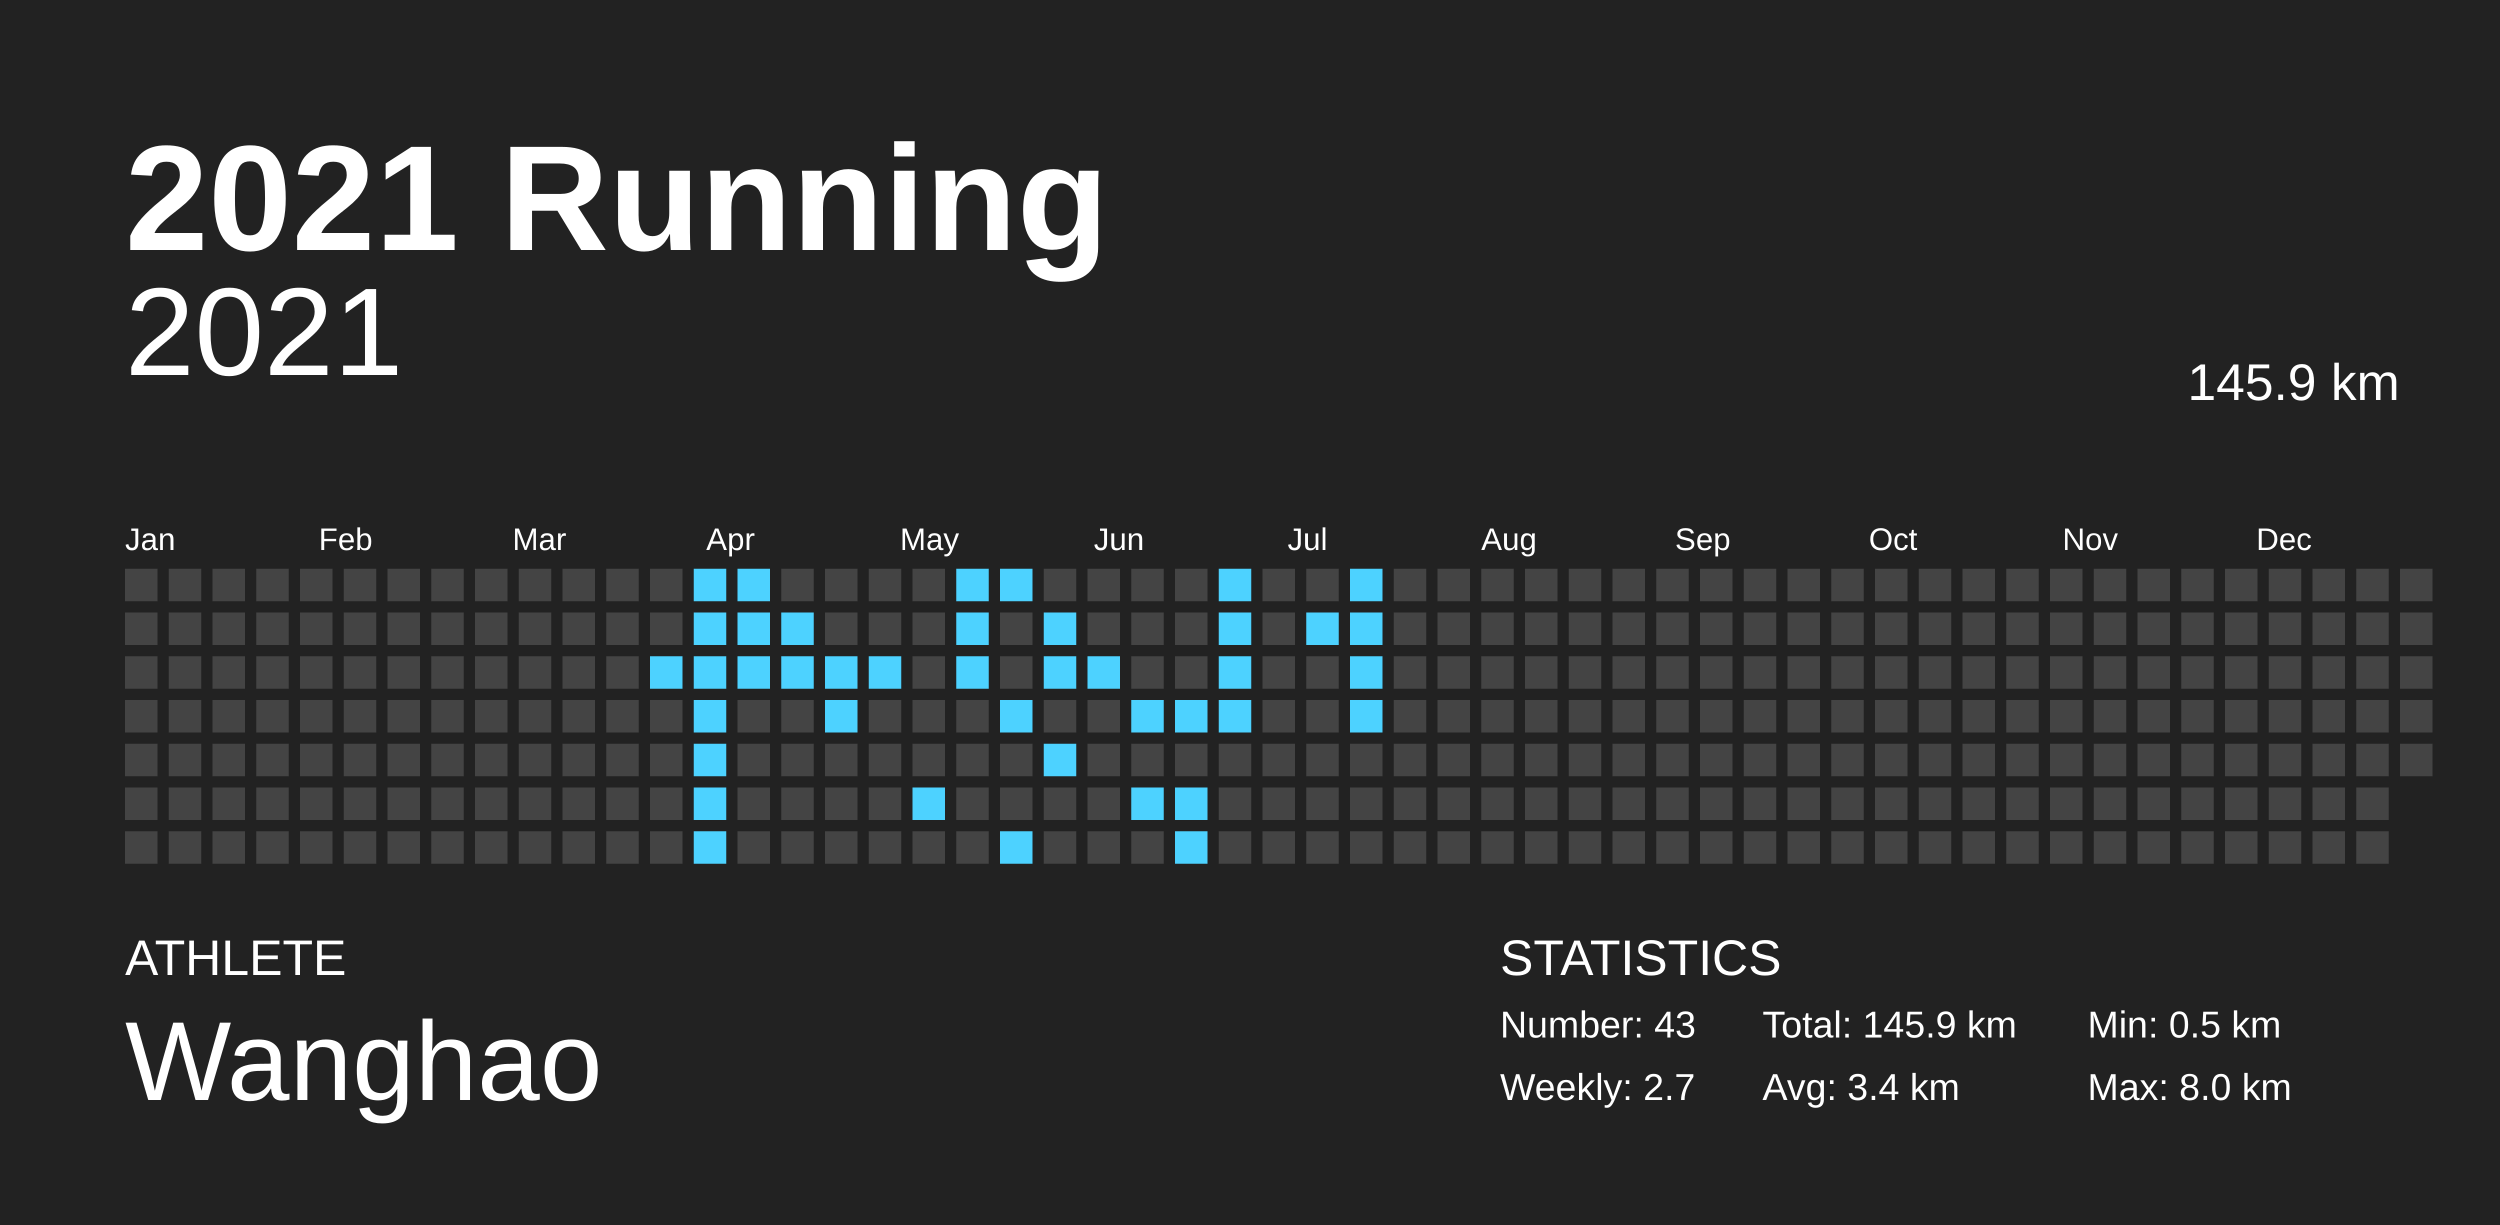
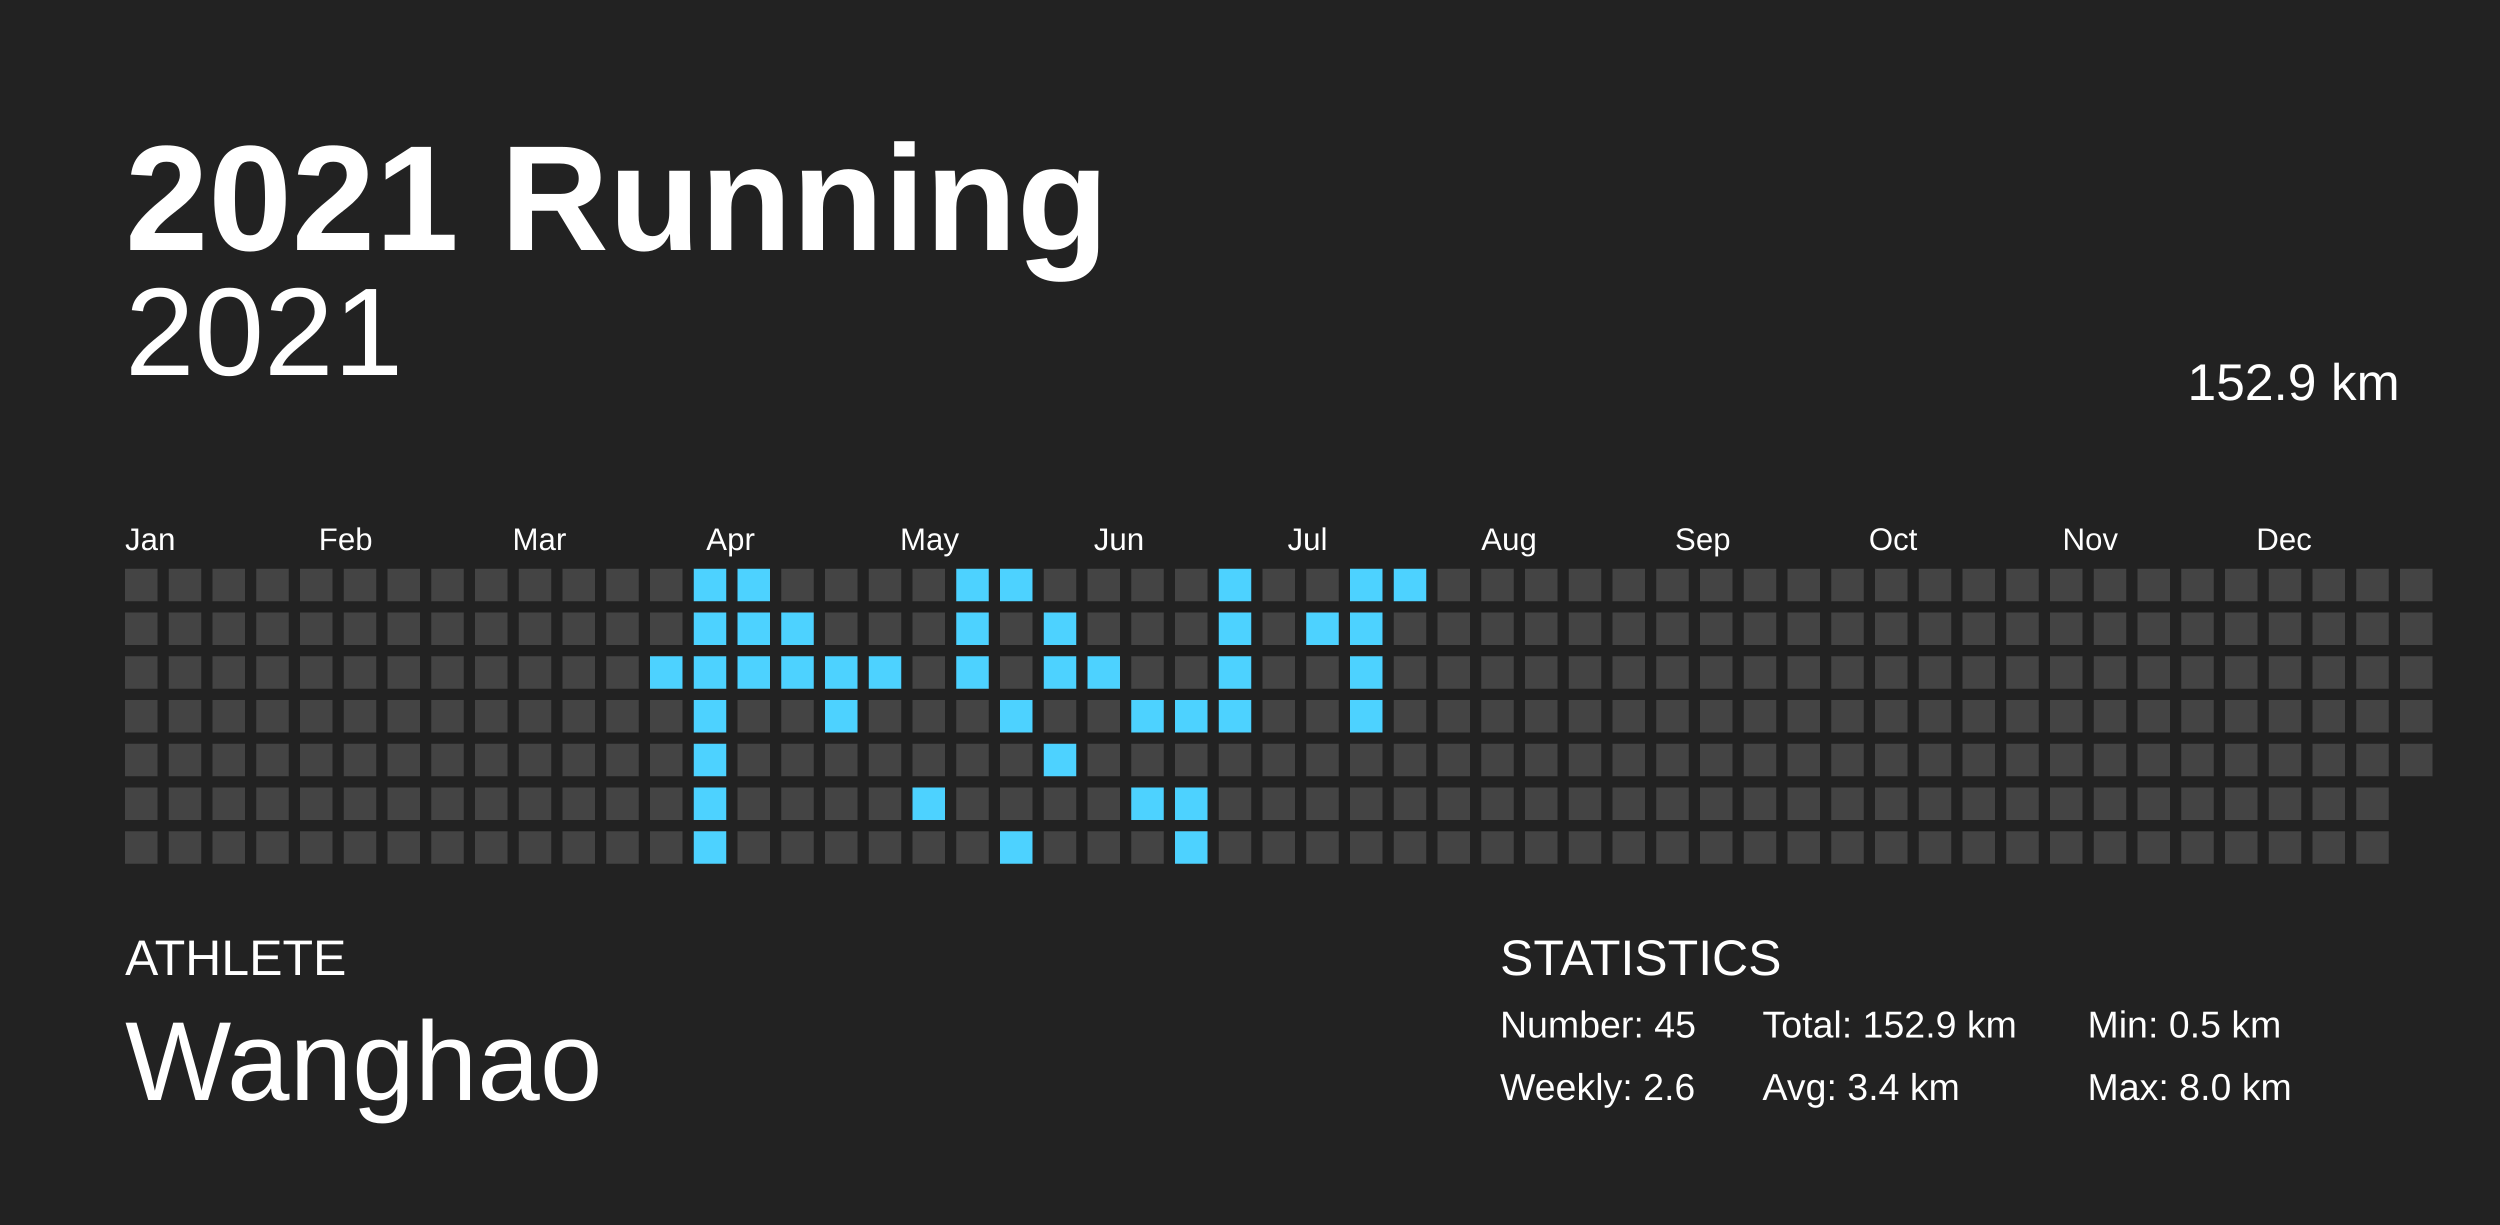
<svg xmlns="http://www.w3.org/2000/svg" baseProfile="full" height="98mm" version="1.1" viewBox="0,0,200,98" width="200mm">
  <defs />
  <rect fill="#222222" height="98" width="200" x="0" y="0" />
  <text fill="#FFFFFF" style="font-size:12px; font-family:Arial; font-weight:bold;" x="10" y="20">2021 Running</text>
  <text fill="#FFFFFF" style="font-size:4px; font-family:Arial" x="10" y="78">ATHLETE</text>
  <text fill="#FFFFFF" style="font-size:9px; font-family:Arial" x="10" y="88">Wanghao</text>
  <text fill="#FFFFFF" style="font-size:4px; font-family:Arial" x="120" y="78">STATISTICS</text>
-   <text fill="#FFFFFF" style="font-size:3px; font-family:Arial" x="120" y="83">Number: 43</text>
-   <text fill="#FFFFFF" style="font-size:3px; font-family:Arial" x="120" y="88">Weekly: 2.7</text>
-   <text fill="#FFFFFF" style="font-size:3px; font-family:Arial" x="141" y="83">Total: 145.9 km</text>
+   <text fill="#FFFFFF" style="font-size:3px; font-family:Arial" x="120" y="83">Number: 45</text>
+   <text fill="#FFFFFF" style="font-size:3px; font-family:Arial" x="120" y="88">Weekly: 2.6</text>
+   <text fill="#FFFFFF" style="font-size:3px; font-family:Arial" x="141" y="83">Total: 152.9 km</text>
  <text fill="#FFFFFF" style="font-size:3px; font-family:Arial" x="141" y="88">Avg: 3.4 km</text>
  <text fill="#FFFFFF" style="font-size:3px; font-family:Arial" x="167" y="83">Min: 0.5 km</text>
  <text fill="#FFFFFF" style="font-size:3px; font-family:Arial" x="167" y="88">Max: 8.0 km</text>
  <text alignment-baseline="hanging" fill="#FFFFFF" style="font-size:10.0px; font-family:Arial;" x="10" y="30">2021</text>
-   <text alignment-baseline="hanging" fill="#FFFFFF" style="font-size:4.125px; font-family:Arial;" x="175" y="32">145.9 km</text>
+   <text alignment-baseline="hanging" fill="#FFFFFF" style="font-size:4.125px; font-family:Arial;" x="175" y="32">152.9 km</text>
  <text fill="#FFFFFF" style="font-size:2.5px; font-family:Arial" x="10.0" y="44">Jan</text>
  <text fill="#FFFFFF" style="font-size:2.5px; font-family:Arial" x="25.5" y="44">Feb</text>
  <text fill="#FFFFFF" style="font-size:2.5px; font-family:Arial" x="41.0" y="44">Mar</text>
  <text fill="#FFFFFF" style="font-size:2.5px; font-family:Arial" x="56.5" y="44">Apr</text>
  <text fill="#FFFFFF" style="font-size:2.5px; font-family:Arial" x="72.0" y="44">May</text>
  <text fill="#FFFFFF" style="font-size:2.5px; font-family:Arial" x="87.5" y="44">Jun</text>
  <text fill="#FFFFFF" style="font-size:2.5px; font-family:Arial" x="103.0" y="44">Jul</text>
  <text fill="#FFFFFF" style="font-size:2.5px; font-family:Arial" x="118.5" y="44">Aug</text>
  <text fill="#FFFFFF" style="font-size:2.5px; font-family:Arial" x="134.0" y="44">Sep</text>
  <text fill="#FFFFFF" style="font-size:2.5px; font-family:Arial" x="149.5" y="44">Oct</text>
  <text fill="#FFFFFF" style="font-size:2.5px; font-family:Arial" x="165.0" y="44">Nov</text>
  <text fill="#FFFFFF" style="font-size:2.5px; font-family:Arial" x="180.5" y="44">Dec</text>
  <rect fill="#444444" height="2.6" width="2.6" x="10.0" y="45.5" />
  <rect fill="#444444" height="2.6" width="2.6" x="10.0" y="49.0" />
  <rect fill="#444444" height="2.6" width="2.6" x="10.0" y="52.5" />
  <rect fill="#444444" height="2.6" width="2.6" x="10.0" y="56.0" />
  <rect fill="#444444" height="2.6" width="2.6" x="10.0" y="59.5" />
  <rect fill="#444444" height="2.6" width="2.6" x="10.0" y="63.0" />
  <rect fill="#444444" height="2.6" width="2.6" x="10.0" y="66.5" />
  <rect fill="#444444" height="2.6" width="2.6" x="13.5" y="45.5" />
  <rect fill="#444444" height="2.6" width="2.6" x="13.5" y="49.0" />
  <rect fill="#444444" height="2.6" width="2.6" x="13.5" y="52.5" />
  <rect fill="#444444" height="2.6" width="2.6" x="13.5" y="56.0" />
  <rect fill="#444444" height="2.6" width="2.6" x="13.5" y="59.5" />
  <rect fill="#444444" height="2.6" width="2.6" x="13.5" y="63.0" />
  <rect fill="#444444" height="2.6" width="2.6" x="13.5" y="66.5" />
  <rect fill="#444444" height="2.6" width="2.6" x="17.0" y="45.5" />
  <rect fill="#444444" height="2.6" width="2.6" x="17.0" y="49.0" />
  <rect fill="#444444" height="2.6" width="2.6" x="17.0" y="52.5" />
  <rect fill="#444444" height="2.6" width="2.6" x="17.0" y="56.0" />
  <rect fill="#444444" height="2.6" width="2.6" x="17.0" y="59.5" />
  <rect fill="#444444" height="2.6" width="2.6" x="17.0" y="63.0" />
  <rect fill="#444444" height="2.6" width="2.6" x="17.0" y="66.5" />
  <rect fill="#444444" height="2.6" width="2.6" x="20.5" y="45.5" />
  <rect fill="#444444" height="2.6" width="2.6" x="20.5" y="49.0" />
  <rect fill="#444444" height="2.6" width="2.6" x="20.5" y="52.5" />
  <rect fill="#444444" height="2.6" width="2.6" x="20.5" y="56.0" />
  <rect fill="#444444" height="2.6" width="2.6" x="20.5" y="59.5" />
  <rect fill="#444444" height="2.6" width="2.6" x="20.5" y="63.0" />
  <rect fill="#444444" height="2.6" width="2.6" x="20.5" y="66.5" />
  <rect fill="#444444" height="2.6" width="2.6" x="24.0" y="45.5" />
  <rect fill="#444444" height="2.6" width="2.6" x="24.0" y="49.0" />
  <rect fill="#444444" height="2.6" width="2.6" x="24.0" y="52.5" />
  <rect fill="#444444" height="2.6" width="2.6" x="24.0" y="56.0" />
  <rect fill="#444444" height="2.6" width="2.6" x="24.0" y="59.5" />
  <rect fill="#444444" height="2.6" width="2.6" x="24.0" y="63.0" />
  <rect fill="#444444" height="2.6" width="2.6" x="24.0" y="66.5" />
  <rect fill="#444444" height="2.6" width="2.6" x="27.5" y="45.5" />
  <rect fill="#444444" height="2.6" width="2.6" x="27.5" y="49.0" />
  <rect fill="#444444" height="2.6" width="2.6" x="27.5" y="52.5" />
  <rect fill="#444444" height="2.6" width="2.6" x="27.5" y="56.0" />
  <rect fill="#444444" height="2.6" width="2.6" x="27.5" y="59.5" />
  <rect fill="#444444" height="2.6" width="2.6" x="27.5" y="63.0" />
  <rect fill="#444444" height="2.6" width="2.6" x="27.5" y="66.5" />
  <rect fill="#444444" height="2.6" width="2.6" x="31.0" y="45.5" />
  <rect fill="#444444" height="2.6" width="2.6" x="31.0" y="49.0" />
  <rect fill="#444444" height="2.6" width="2.6" x="31.0" y="52.5" />
  <rect fill="#444444" height="2.6" width="2.6" x="31.0" y="56.0" />
  <rect fill="#444444" height="2.6" width="2.6" x="31.0" y="59.5" />
  <rect fill="#444444" height="2.6" width="2.6" x="31.0" y="63.0" />
  <rect fill="#444444" height="2.6" width="2.6" x="31.0" y="66.5" />
  <rect fill="#444444" height="2.6" width="2.6" x="34.5" y="45.5" />
  <rect fill="#444444" height="2.6" width="2.6" x="34.5" y="49.0" />
  <rect fill="#444444" height="2.6" width="2.6" x="34.5" y="52.5" />
  <rect fill="#444444" height="2.6" width="2.6" x="34.5" y="56.0" />
  <rect fill="#444444" height="2.6" width="2.6" x="34.5" y="59.5" />
  <rect fill="#444444" height="2.6" width="2.6" x="34.5" y="63.0" />
  <rect fill="#444444" height="2.6" width="2.6" x="34.5" y="66.5" />
  <rect fill="#444444" height="2.6" width="2.6" x="38.0" y="45.5" />
  <rect fill="#444444" height="2.6" width="2.6" x="38.0" y="49.0" />
  <rect fill="#444444" height="2.6" width="2.6" x="38.0" y="52.5" />
  <rect fill="#444444" height="2.6" width="2.6" x="38.0" y="56.0" />
  <rect fill="#444444" height="2.6" width="2.6" x="38.0" y="59.5" />
  <rect fill="#444444" height="2.6" width="2.6" x="38.0" y="63.0" />
  <rect fill="#444444" height="2.6" width="2.6" x="38.0" y="66.5" />
  <rect fill="#444444" height="2.6" width="2.6" x="41.5" y="45.5" />
  <rect fill="#444444" height="2.6" width="2.6" x="41.5" y="49.0" />
  <rect fill="#444444" height="2.6" width="2.6" x="41.5" y="52.5" />
  <rect fill="#444444" height="2.6" width="2.6" x="41.5" y="56.0" />
  <rect fill="#444444" height="2.6" width="2.6" x="41.5" y="59.5" />
  <rect fill="#444444" height="2.6" width="2.6" x="41.5" y="63.0" />
  <rect fill="#444444" height="2.6" width="2.6" x="41.5" y="66.5" />
  <rect fill="#444444" height="2.6" width="2.6" x="45.0" y="45.5" />
  <rect fill="#444444" height="2.6" width="2.6" x="45.0" y="49.0" />
  <rect fill="#444444" height="2.6" width="2.6" x="45.0" y="52.5" />
  <rect fill="#444444" height="2.6" width="2.6" x="45.0" y="56.0" />
  <rect fill="#444444" height="2.6" width="2.6" x="45.0" y="59.5" />
  <rect fill="#444444" height="2.6" width="2.6" x="45.0" y="63.0" />
  <rect fill="#444444" height="2.6" width="2.6" x="45.0" y="66.5" />
  <rect fill="#444444" height="2.6" width="2.6" x="48.5" y="45.5" />
  <rect fill="#444444" height="2.6" width="2.6" x="48.5" y="49.0" />
  <rect fill="#444444" height="2.6" width="2.6" x="48.5" y="52.5" />
  <rect fill="#444444" height="2.6" width="2.6" x="48.5" y="56.0" />
  <rect fill="#444444" height="2.6" width="2.6" x="48.5" y="59.5" />
  <rect fill="#444444" height="2.6" width="2.6" x="48.5" y="63.0" />
  <rect fill="#444444" height="2.6" width="2.6" x="48.5" y="66.5" />
  <rect fill="#444444" height="2.6" width="2.6" x="52.0" y="45.5" />
  <rect fill="#444444" height="2.6" width="2.6" x="52.0" y="49.0" />
  <rect fill="#4dd2ff" height="2.6" width="2.6" x="52.0" y="52.5" />
  <rect fill="#444444" height="2.6" width="2.6" x="52.0" y="56.0" />
  <rect fill="#444444" height="2.6" width="2.6" x="52.0" y="59.5" />
  <rect fill="#444444" height="2.6" width="2.6" x="52.0" y="63.0" />
  <rect fill="#444444" height="2.6" width="2.6" x="52.0" y="66.5" />
  <rect fill="#4dd2ff" height="2.6" width="2.6" x="55.5" y="45.5" />
  <rect fill="#4dd2ff" height="2.6" width="2.6" x="55.5" y="49.0" />
  <rect fill="#4dd2ff" height="2.6" width="2.6" x="55.5" y="52.5" />
  <rect fill="#4dd2ff" height="2.6" width="2.6" x="55.5" y="56.0" />
  <rect fill="#4dd2ff" height="2.6" width="2.6" x="55.5" y="59.5" />
  <rect fill="#4dd2ff" height="2.6" width="2.6" x="55.5" y="63.0" />
  <rect fill="#4dd2ff" height="2.6" width="2.6" x="55.5" y="66.5" />
  <rect fill="#4dd2ff" height="2.6" width="2.6" x="59.0" y="45.5" />
  <rect fill="#4dd2ff" height="2.6" width="2.6" x="59.0" y="49.0" />
  <rect fill="#4dd2ff" height="2.6" width="2.6" x="59.0" y="52.5" />
  <rect fill="#444444" height="2.6" width="2.6" x="59.0" y="56.0" />
  <rect fill="#444444" height="2.6" width="2.6" x="59.0" y="59.5" />
  <rect fill="#444444" height="2.6" width="2.6" x="59.0" y="63.0" />
  <rect fill="#444444" height="2.6" width="2.6" x="59.0" y="66.5" />
  <rect fill="#444444" height="2.6" width="2.6" x="62.5" y="45.5" />
  <rect fill="#4dd2ff" height="2.6" width="2.6" x="62.5" y="49.0" />
  <rect fill="#4dd2ff" height="2.6" width="2.6" x="62.5" y="52.5" />
  <rect fill="#444444" height="2.6" width="2.6" x="62.5" y="56.0" />
  <rect fill="#444444" height="2.6" width="2.6" x="62.5" y="59.5" />
  <rect fill="#444444" height="2.6" width="2.6" x="62.5" y="63.0" />
  <rect fill="#444444" height="2.6" width="2.6" x="62.5" y="66.5" />
  <rect fill="#444444" height="2.6" width="2.6" x="66.0" y="45.5" />
  <rect fill="#444444" height="2.6" width="2.6" x="66.0" y="49.0" />
  <rect fill="#4dd2ff" height="2.6" width="2.6" x="66.0" y="52.5" />
  <rect fill="#4dd2ff" height="2.6" width="2.6" x="66.0" y="56.0" />
  <rect fill="#444444" height="2.6" width="2.6" x="66.0" y="59.5" />
  <rect fill="#444444" height="2.6" width="2.6" x="66.0" y="63.0" />
  <rect fill="#444444" height="2.6" width="2.6" x="66.0" y="66.5" />
  <rect fill="#444444" height="2.6" width="2.6" x="69.5" y="45.5" />
  <rect fill="#444444" height="2.6" width="2.6" x="69.5" y="49.0" />
  <rect fill="#4dd2ff" height="2.6" width="2.6" x="69.5" y="52.5" />
  <rect fill="#444444" height="2.6" width="2.6" x="69.5" y="56.0" />
  <rect fill="#444444" height="2.6" width="2.6" x="69.5" y="59.5" />
  <rect fill="#444444" height="2.6" width="2.6" x="69.5" y="63.0" />
  <rect fill="#444444" height="2.6" width="2.6" x="69.5" y="66.5" />
  <rect fill="#444444" height="2.6" width="2.6" x="73.0" y="45.5" />
  <rect fill="#444444" height="2.6" width="2.6" x="73.0" y="49.0" />
  <rect fill="#444444" height="2.6" width="2.6" x="73.0" y="52.5" />
  <rect fill="#444444" height="2.6" width="2.6" x="73.0" y="56.0" />
  <rect fill="#444444" height="2.6" width="2.6" x="73.0" y="59.5" />
  <rect fill="#4dd2ff" height="2.6" width="2.6" x="73.0" y="63.0" />
  <rect fill="#444444" height="2.6" width="2.6" x="73.0" y="66.5" />
  <rect fill="#4dd2ff" height="2.6" width="2.6" x="76.5" y="45.5" />
  <rect fill="#4dd2ff" height="2.6" width="2.6" x="76.5" y="49.0" />
  <rect fill="#4dd2ff" height="2.6" width="2.6" x="76.5" y="52.5" />
  <rect fill="#444444" height="2.6" width="2.6" x="76.5" y="56.0" />
  <rect fill="#444444" height="2.6" width="2.6" x="76.5" y="59.5" />
  <rect fill="#444444" height="2.6" width="2.6" x="76.5" y="63.0" />
  <rect fill="#444444" height="2.6" width="2.6" x="76.5" y="66.5" />
  <rect fill="#4dd2ff" height="2.6" width="2.6" x="80.0" y="45.5" />
  <rect fill="#444444" height="2.6" width="2.6" x="80.0" y="49.0" />
  <rect fill="#444444" height="2.6" width="2.6" x="80.0" y="52.5" />
  <rect fill="#4dd2ff" height="2.6" width="2.6" x="80.0" y="56.0" />
  <rect fill="#444444" height="2.6" width="2.6" x="80.0" y="59.5" />
  <rect fill="#444444" height="2.6" width="2.6" x="80.0" y="63.0" />
  <rect fill="#4dd2ff" height="2.6" width="2.6" x="80.0" y="66.5" />
  <rect fill="#444444" height="2.6" width="2.6" x="83.5" y="45.5" />
  <rect fill="#4dd2ff" height="2.6" width="2.6" x="83.5" y="49.0" />
  <rect fill="#4dd2ff" height="2.6" width="2.6" x="83.5" y="52.5" />
  <rect fill="#444444" height="2.6" width="2.6" x="83.5" y="56.0" />
  <rect fill="#4dd2ff" height="2.6" width="2.6" x="83.5" y="59.5" />
  <rect fill="#444444" height="2.6" width="2.6" x="83.5" y="63.0" />
  <rect fill="#444444" height="2.6" width="2.6" x="83.5" y="66.5" />
  <rect fill="#444444" height="2.6" width="2.6" x="87.0" y="45.5" />
  <rect fill="#444444" height="2.6" width="2.6" x="87.0" y="49.0" />
  <rect fill="#4dd2ff" height="2.6" width="2.6" x="87.0" y="52.5" />
  <rect fill="#444444" height="2.6" width="2.6" x="87.0" y="56.0" />
  <rect fill="#444444" height="2.6" width="2.6" x="87.0" y="59.5" />
  <rect fill="#444444" height="2.6" width="2.6" x="87.0" y="63.0" />
  <rect fill="#444444" height="2.6" width="2.6" x="87.0" y="66.5" />
  <rect fill="#444444" height="2.6" width="2.6" x="90.5" y="45.5" />
  <rect fill="#444444" height="2.6" width="2.6" x="90.5" y="49.0" />
  <rect fill="#444444" height="2.6" width="2.6" x="90.5" y="52.5" />
  <rect fill="#4dd2ff" height="2.6" width="2.6" x="90.5" y="56.0" />
  <rect fill="#444444" height="2.6" width="2.6" x="90.5" y="59.5" />
  <rect fill="#4dd2ff" height="2.6" width="2.6" x="90.5" y="63.0" />
  <rect fill="#444444" height="2.6" width="2.6" x="90.5" y="66.5" />
  <rect fill="#444444" height="2.6" width="2.6" x="94.0" y="45.5" />
  <rect fill="#444444" height="2.6" width="2.6" x="94.0" y="49.0" />
  <rect fill="#444444" height="2.6" width="2.6" x="94.0" y="52.5" />
  <rect fill="#4dd2ff" height="2.6" width="2.6" x="94.0" y="56.0" />
  <rect fill="#444444" height="2.6" width="2.6" x="94.0" y="59.5" />
  <rect fill="#4dd2ff" height="2.6" width="2.6" x="94.0" y="63.0" />
  <rect fill="#4dd2ff" height="2.6" width="2.6" x="94.0" y="66.5" />
  <rect fill="#4dd2ff" height="2.6" width="2.6" x="97.5" y="45.5" />
  <rect fill="#4dd2ff" height="2.6" width="2.6" x="97.5" y="49.0" />
  <rect fill="#4dd2ff" height="2.6" width="2.6" x="97.5" y="52.5" />
  <rect fill="#4dd2ff" height="2.6" width="2.6" x="97.5" y="56.0" />
  <rect fill="#444444" height="2.6" width="2.6" x="97.5" y="59.5" />
  <rect fill="#444444" height="2.6" width="2.6" x="97.5" y="63.0" />
  <rect fill="#444444" height="2.6" width="2.6" x="97.5" y="66.5" />
  <rect fill="#444444" height="2.6" width="2.6" x="101.0" y="45.5" />
  <rect fill="#444444" height="2.6" width="2.6" x="101.0" y="49.0" />
  <rect fill="#444444" height="2.6" width="2.6" x="101.0" y="52.5" />
  <rect fill="#444444" height="2.6" width="2.6" x="101.0" y="56.0" />
  <rect fill="#444444" height="2.6" width="2.6" x="101.0" y="59.5" />
  <rect fill="#444444" height="2.6" width="2.6" x="101.0" y="63.0" />
  <rect fill="#444444" height="2.6" width="2.6" x="101.0" y="66.5" />
  <rect fill="#444444" height="2.6" width="2.6" x="104.5" y="45.5" />
  <rect fill="#4dd2ff" height="2.6" width="2.6" x="104.5" y="49.0" />
  <rect fill="#444444" height="2.6" width="2.6" x="104.5" y="52.5" />
  <rect fill="#444444" height="2.6" width="2.6" x="104.5" y="56.0" />
  <rect fill="#444444" height="2.6" width="2.6" x="104.5" y="59.5" />
  <rect fill="#444444" height="2.6" width="2.6" x="104.5" y="63.0" />
  <rect fill="#444444" height="2.6" width="2.6" x="104.5" y="66.5" />
  <rect fill="#4dd2ff" height="2.6" width="2.6" x="108.0" y="45.5" />
  <rect fill="#4dd2ff" height="2.6" width="2.6" x="108.0" y="49.0" />
  <rect fill="#4dd2ff" height="2.6" width="2.6" x="108.0" y="52.5" />
  <rect fill="#4dd2ff" height="2.6" width="2.6" x="108.0" y="56.0" />
  <rect fill="#444444" height="2.6" width="2.6" x="108.0" y="59.5" />
  <rect fill="#444444" height="2.6" width="2.6" x="108.0" y="63.0" />
  <rect fill="#444444" height="2.6" width="2.6" x="108.0" y="66.5" />
-   <rect fill="#444444" height="2.6" width="2.6" x="111.5" y="45.5" />
+   <rect fill="#4dd2ff" height="2.6" width="2.6" x="111.5" y="45.5" />
  <rect fill="#444444" height="2.6" width="2.6" x="111.5" y="49.0" />
  <rect fill="#444444" height="2.6" width="2.6" x="111.5" y="52.5" />
  <rect fill="#444444" height="2.6" width="2.6" x="111.5" y="56.0" />
  <rect fill="#444444" height="2.6" width="2.6" x="111.5" y="59.5" />
  <rect fill="#444444" height="2.6" width="2.6" x="111.5" y="63.0" />
  <rect fill="#444444" height="2.6" width="2.6" x="111.5" y="66.5" />
  <rect fill="#444444" height="2.6" width="2.6" x="115.0" y="45.5" />
  <rect fill="#444444" height="2.6" width="2.6" x="115.0" y="49.0" />
  <rect fill="#444444" height="2.6" width="2.6" x="115.0" y="52.5" />
  <rect fill="#444444" height="2.6" width="2.6" x="115.0" y="56.0" />
  <rect fill="#444444" height="2.6" width="2.6" x="115.0" y="59.5" />
  <rect fill="#444444" height="2.6" width="2.6" x="115.0" y="63.0" />
  <rect fill="#444444" height="2.6" width="2.6" x="115.0" y="66.5" />
  <rect fill="#444444" height="2.6" width="2.6" x="118.5" y="45.5" />
  <rect fill="#444444" height="2.6" width="2.6" x="118.5" y="49.0" />
  <rect fill="#444444" height="2.6" width="2.6" x="118.5" y="52.5" />
  <rect fill="#444444" height="2.6" width="2.6" x="118.5" y="56.0" />
  <rect fill="#444444" height="2.6" width="2.6" x="118.5" y="59.5" />
  <rect fill="#444444" height="2.6" width="2.6" x="118.5" y="63.0" />
  <rect fill="#444444" height="2.6" width="2.6" x="118.5" y="66.5" />
  <rect fill="#444444" height="2.6" width="2.6" x="122.0" y="45.5" />
  <rect fill="#444444" height="2.6" width="2.6" x="122.0" y="49.0" />
  <rect fill="#444444" height="2.6" width="2.6" x="122.0" y="52.5" />
  <rect fill="#444444" height="2.6" width="2.6" x="122.0" y="56.0" />
  <rect fill="#444444" height="2.6" width="2.6" x="122.0" y="59.5" />
  <rect fill="#444444" height="2.6" width="2.6" x="122.0" y="63.0" />
  <rect fill="#444444" height="2.6" width="2.6" x="122.0" y="66.5" />
  <rect fill="#444444" height="2.6" width="2.6" x="125.5" y="45.5" />
  <rect fill="#444444" height="2.6" width="2.6" x="125.5" y="49.0" />
  <rect fill="#444444" height="2.6" width="2.6" x="125.5" y="52.5" />
  <rect fill="#444444" height="2.6" width="2.6" x="125.5" y="56.0" />
  <rect fill="#444444" height="2.6" width="2.6" x="125.5" y="59.5" />
  <rect fill="#444444" height="2.6" width="2.6" x="125.5" y="63.0" />
  <rect fill="#444444" height="2.6" width="2.6" x="125.5" y="66.5" />
  <rect fill="#444444" height="2.6" width="2.6" x="129.0" y="45.5" />
  <rect fill="#444444" height="2.6" width="2.6" x="129.0" y="49.0" />
  <rect fill="#444444" height="2.6" width="2.6" x="129.0" y="52.5" />
  <rect fill="#444444" height="2.6" width="2.6" x="129.0" y="56.0" />
  <rect fill="#444444" height="2.6" width="2.6" x="129.0" y="59.5" />
  <rect fill="#444444" height="2.6" width="2.6" x="129.0" y="63.0" />
  <rect fill="#444444" height="2.6" width="2.6" x="129.0" y="66.5" />
  <rect fill="#444444" height="2.6" width="2.6" x="132.5" y="45.5" />
  <rect fill="#444444" height="2.6" width="2.6" x="132.5" y="49.0" />
  <rect fill="#444444" height="2.6" width="2.6" x="132.5" y="52.5" />
  <rect fill="#444444" height="2.6" width="2.6" x="132.5" y="56.0" />
  <rect fill="#444444" height="2.6" width="2.6" x="132.5" y="59.5" />
  <rect fill="#444444" height="2.6" width="2.6" x="132.5" y="63.0" />
  <rect fill="#444444" height="2.6" width="2.6" x="132.5" y="66.5" />
  <rect fill="#444444" height="2.6" width="2.6" x="136.0" y="45.5" />
  <rect fill="#444444" height="2.6" width="2.6" x="136.0" y="49.0" />
  <rect fill="#444444" height="2.6" width="2.6" x="136.0" y="52.5" />
  <rect fill="#444444" height="2.6" width="2.6" x="136.0" y="56.0" />
  <rect fill="#444444" height="2.6" width="2.6" x="136.0" y="59.5" />
  <rect fill="#444444" height="2.6" width="2.6" x="136.0" y="63.0" />
  <rect fill="#444444" height="2.6" width="2.6" x="136.0" y="66.5" />
  <rect fill="#444444" height="2.6" width="2.6" x="139.5" y="45.5" />
  <rect fill="#444444" height="2.6" width="2.6" x="139.5" y="49.0" />
  <rect fill="#444444" height="2.6" width="2.6" x="139.5" y="52.5" />
  <rect fill="#444444" height="2.6" width="2.6" x="139.5" y="56.0" />
  <rect fill="#444444" height="2.6" width="2.6" x="139.5" y="59.5" />
  <rect fill="#444444" height="2.6" width="2.6" x="139.5" y="63.0" />
  <rect fill="#444444" height="2.6" width="2.6" x="139.5" y="66.5" />
  <rect fill="#444444" height="2.6" width="2.6" x="143.0" y="45.5" />
  <rect fill="#444444" height="2.6" width="2.6" x="143.0" y="49.0" />
  <rect fill="#444444" height="2.6" width="2.6" x="143.0" y="52.5" />
  <rect fill="#444444" height="2.6" width="2.6" x="143.0" y="56.0" />
  <rect fill="#444444" height="2.6" width="2.6" x="143.0" y="59.5" />
  <rect fill="#444444" height="2.6" width="2.6" x="143.0" y="63.0" />
  <rect fill="#444444" height="2.6" width="2.6" x="143.0" y="66.5" />
  <rect fill="#444444" height="2.6" width="2.6" x="146.5" y="45.5" />
  <rect fill="#444444" height="2.6" width="2.6" x="146.5" y="49.0" />
  <rect fill="#444444" height="2.6" width="2.6" x="146.5" y="52.5" />
  <rect fill="#444444" height="2.6" width="2.6" x="146.5" y="56.0" />
  <rect fill="#444444" height="2.6" width="2.6" x="146.5" y="59.5" />
  <rect fill="#444444" height="2.6" width="2.6" x="146.5" y="63.0" />
  <rect fill="#444444" height="2.6" width="2.6" x="146.5" y="66.5" />
  <rect fill="#444444" height="2.6" width="2.6" x="150.0" y="45.5" />
  <rect fill="#444444" height="2.6" width="2.6" x="150.0" y="49.0" />
  <rect fill="#444444" height="2.6" width="2.6" x="150.0" y="52.5" />
  <rect fill="#444444" height="2.6" width="2.6" x="150.0" y="56.0" />
  <rect fill="#444444" height="2.6" width="2.6" x="150.0" y="59.5" />
  <rect fill="#444444" height="2.6" width="2.6" x="150.0" y="63.0" />
  <rect fill="#444444" height="2.6" width="2.6" x="150.0" y="66.5" />
  <rect fill="#444444" height="2.6" width="2.6" x="153.5" y="45.5" />
  <rect fill="#444444" height="2.6" width="2.6" x="153.5" y="49.0" />
  <rect fill="#444444" height="2.6" width="2.6" x="153.5" y="52.5" />
  <rect fill="#444444" height="2.6" width="2.6" x="153.5" y="56.0" />
  <rect fill="#444444" height="2.6" width="2.6" x="153.5" y="59.5" />
  <rect fill="#444444" height="2.6" width="2.6" x="153.5" y="63.0" />
  <rect fill="#444444" height="2.6" width="2.6" x="153.5" y="66.5" />
  <rect fill="#444444" height="2.6" width="2.6" x="157.0" y="45.5" />
  <rect fill="#444444" height="2.6" width="2.6" x="157.0" y="49.0" />
  <rect fill="#444444" height="2.6" width="2.6" x="157.0" y="52.5" />
  <rect fill="#444444" height="2.6" width="2.6" x="157.0" y="56.0" />
  <rect fill="#444444" height="2.6" width="2.6" x="157.0" y="59.5" />
  <rect fill="#444444" height="2.6" width="2.6" x="157.0" y="63.0" />
  <rect fill="#444444" height="2.6" width="2.6" x="157.0" y="66.5" />
  <rect fill="#444444" height="2.6" width="2.6" x="160.5" y="45.5" />
  <rect fill="#444444" height="2.6" width="2.6" x="160.5" y="49.0" />
  <rect fill="#444444" height="2.6" width="2.6" x="160.5" y="52.5" />
  <rect fill="#444444" height="2.6" width="2.6" x="160.5" y="56.0" />
  <rect fill="#444444" height="2.6" width="2.6" x="160.5" y="59.5" />
  <rect fill="#444444" height="2.6" width="2.6" x="160.5" y="63.0" />
  <rect fill="#444444" height="2.6" width="2.6" x="160.5" y="66.5" />
  <rect fill="#444444" height="2.6" width="2.6" x="164.0" y="45.5" />
  <rect fill="#444444" height="2.6" width="2.6" x="164.0" y="49.0" />
  <rect fill="#444444" height="2.6" width="2.6" x="164.0" y="52.5" />
  <rect fill="#444444" height="2.6" width="2.6" x="164.0" y="56.0" />
  <rect fill="#444444" height="2.6" width="2.6" x="164.0" y="59.5" />
  <rect fill="#444444" height="2.6" width="2.6" x="164.0" y="63.0" />
  <rect fill="#444444" height="2.6" width="2.6" x="164.0" y="66.5" />
  <rect fill="#444444" height="2.6" width="2.6" x="167.5" y="45.5" />
  <rect fill="#444444" height="2.6" width="2.6" x="167.5" y="49.0" />
  <rect fill="#444444" height="2.6" width="2.6" x="167.5" y="52.5" />
  <rect fill="#444444" height="2.6" width="2.6" x="167.5" y="56.0" />
  <rect fill="#444444" height="2.6" width="2.6" x="167.5" y="59.5" />
  <rect fill="#444444" height="2.6" width="2.6" x="167.5" y="63.0" />
  <rect fill="#444444" height="2.6" width="2.6" x="167.5" y="66.5" />
  <rect fill="#444444" height="2.6" width="2.6" x="171.0" y="45.5" />
  <rect fill="#444444" height="2.6" width="2.6" x="171.0" y="49.0" />
  <rect fill="#444444" height="2.6" width="2.6" x="171.0" y="52.5" />
  <rect fill="#444444" height="2.6" width="2.6" x="171.0" y="56.0" />
  <rect fill="#444444" height="2.6" width="2.6" x="171.0" y="59.5" />
  <rect fill="#444444" height="2.6" width="2.6" x="171.0" y="63.0" />
  <rect fill="#444444" height="2.6" width="2.6" x="171.0" y="66.5" />
  <rect fill="#444444" height="2.6" width="2.6" x="174.5" y="45.5" />
  <rect fill="#444444" height="2.6" width="2.6" x="174.5" y="49.0" />
  <rect fill="#444444" height="2.6" width="2.6" x="174.5" y="52.5" />
  <rect fill="#444444" height="2.6" width="2.6" x="174.5" y="56.0" />
  <rect fill="#444444" height="2.6" width="2.6" x="174.5" y="59.5" />
  <rect fill="#444444" height="2.6" width="2.6" x="174.5" y="63.0" />
  <rect fill="#444444" height="2.6" width="2.6" x="174.5" y="66.5" />
  <rect fill="#444444" height="2.6" width="2.6" x="178.0" y="45.5" />
  <rect fill="#444444" height="2.6" width="2.6" x="178.0" y="49.0" />
  <rect fill="#444444" height="2.6" width="2.6" x="178.0" y="52.5" />
  <rect fill="#444444" height="2.6" width="2.6" x="178.0" y="56.0" />
  <rect fill="#444444" height="2.6" width="2.6" x="178.0" y="59.5" />
  <rect fill="#444444" height="2.6" width="2.6" x="178.0" y="63.0" />
  <rect fill="#444444" height="2.6" width="2.6" x="178.0" y="66.5" />
  <rect fill="#444444" height="2.6" width="2.6" x="181.5" y="45.5" />
  <rect fill="#444444" height="2.6" width="2.6" x="181.5" y="49.0" />
  <rect fill="#444444" height="2.6" width="2.6" x="181.5" y="52.5" />
  <rect fill="#444444" height="2.6" width="2.6" x="181.5" y="56.0" />
  <rect fill="#444444" height="2.6" width="2.6" x="181.5" y="59.5" />
  <rect fill="#444444" height="2.6" width="2.6" x="181.5" y="63.0" />
  <rect fill="#444444" height="2.6" width="2.6" x="181.5" y="66.5" />
  <rect fill="#444444" height="2.6" width="2.6" x="185.0" y="45.5" />
  <rect fill="#444444" height="2.6" width="2.6" x="185.0" y="49.0" />
  <rect fill="#444444" height="2.6" width="2.6" x="185.0" y="52.5" />
  <rect fill="#444444" height="2.6" width="2.6" x="185.0" y="56.0" />
  <rect fill="#444444" height="2.6" width="2.6" x="185.0" y="59.5" />
  <rect fill="#444444" height="2.6" width="2.6" x="185.0" y="63.0" />
  <rect fill="#444444" height="2.6" width="2.6" x="185.0" y="66.5" />
  <rect fill="#444444" height="2.6" width="2.6" x="188.5" y="45.5" />
  <rect fill="#444444" height="2.6" width="2.6" x="188.5" y="49.0" />
  <rect fill="#444444" height="2.6" width="2.6" x="188.5" y="52.5" />
  <rect fill="#444444" height="2.6" width="2.6" x="188.5" y="56.0" />
  <rect fill="#444444" height="2.6" width="2.6" x="188.5" y="59.5" />
  <rect fill="#444444" height="2.6" width="2.6" x="188.5" y="63.0" />
  <rect fill="#444444" height="2.6" width="2.6" x="188.5" y="66.5" />
  <rect fill="#444444" height="2.6" width="2.6" x="192.0" y="45.5" />
  <rect fill="#444444" height="2.6" width="2.6" x="192.0" y="49.0" />
  <rect fill="#444444" height="2.6" width="2.6" x="192.0" y="52.5" />
  <rect fill="#444444" height="2.6" width="2.6" x="192.0" y="56.0" />
  <rect fill="#444444" height="2.6" width="2.6" x="192.0" y="59.5" />
</svg>
